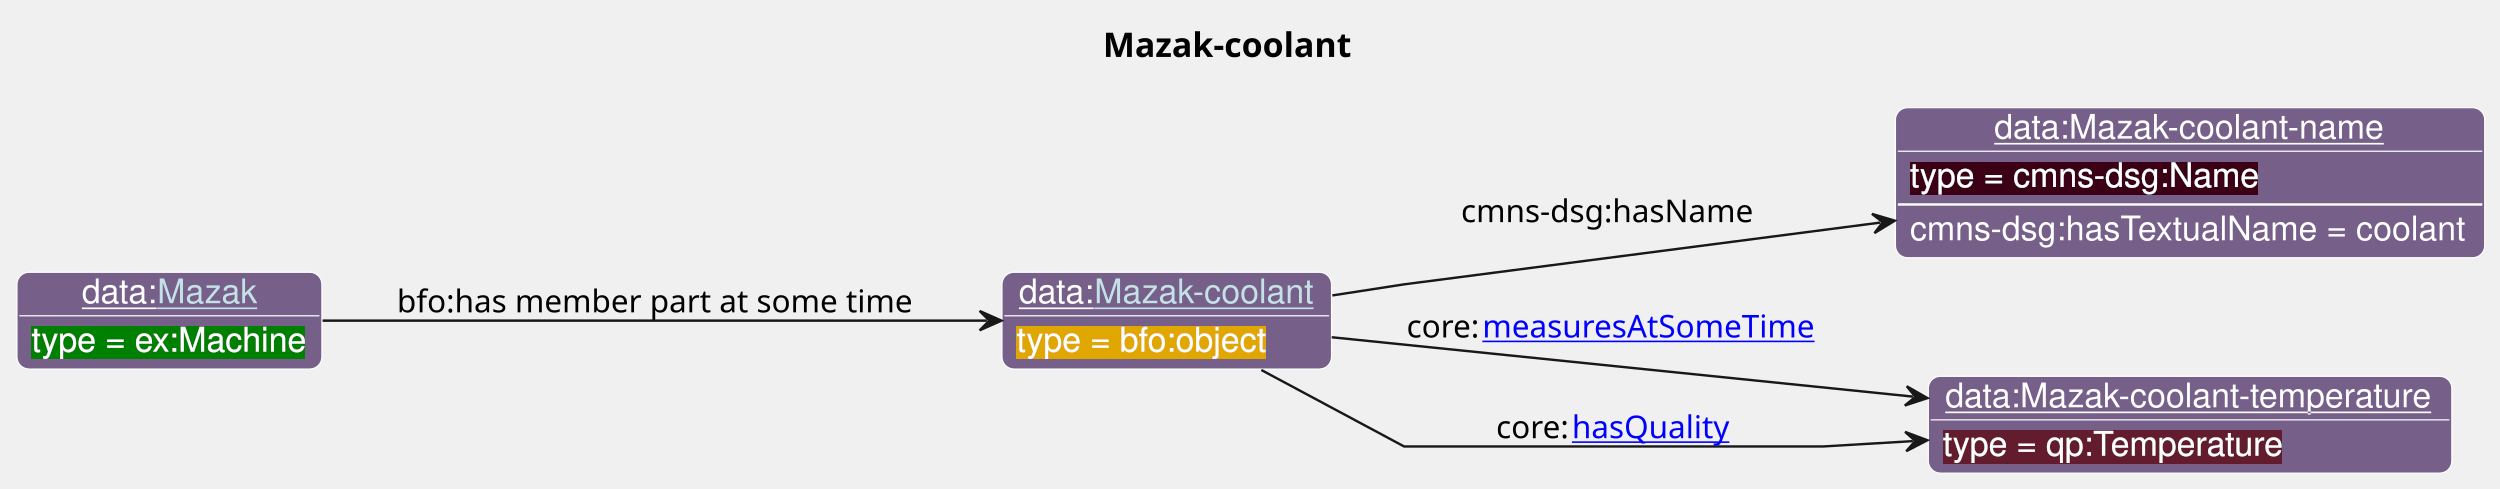
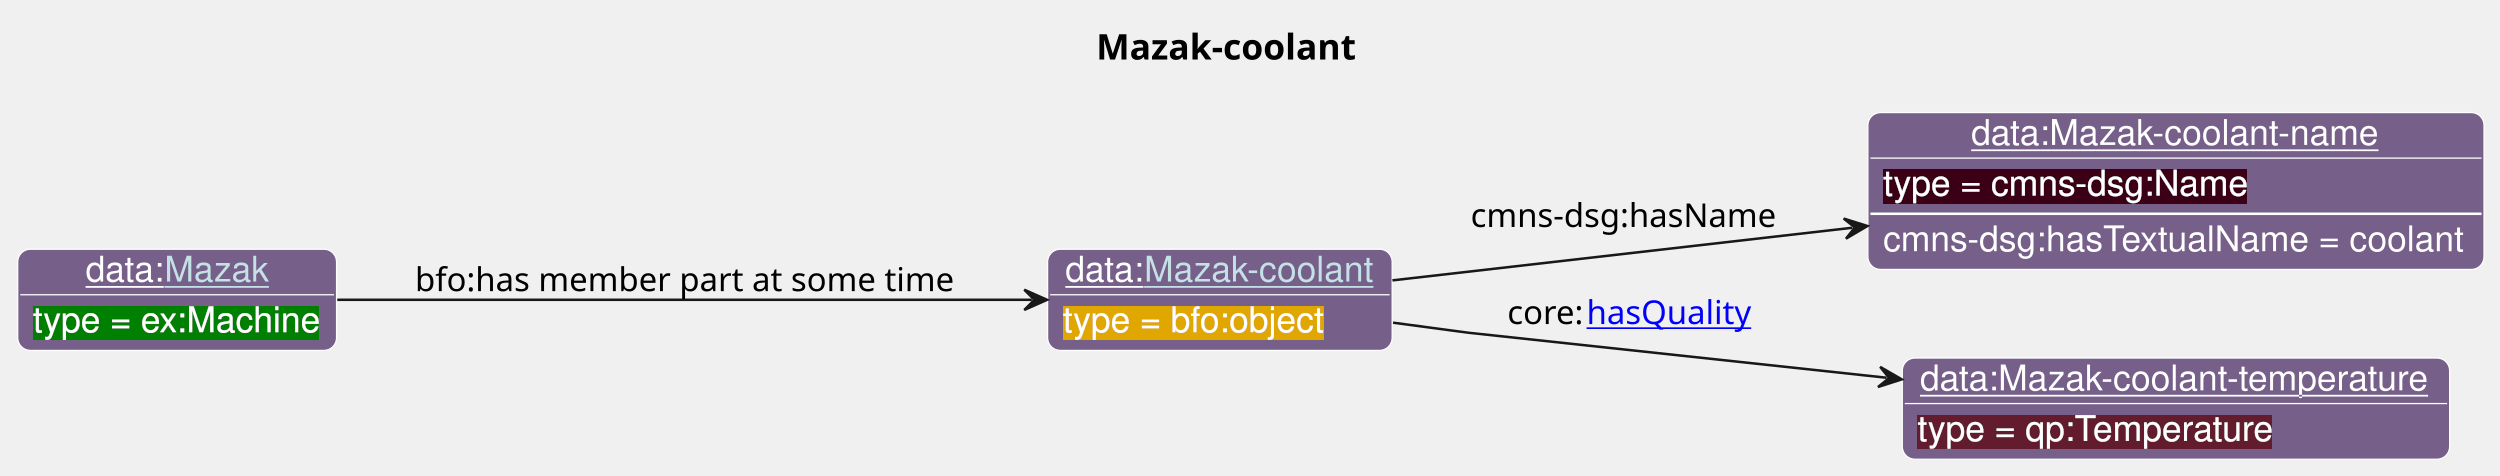
- <svg xmlns="http://www.w3.org/2000/svg" xmlns:xlink="http://www.w3.org/1999/xlink" contentStyleType="text/css" data-diagram-type="CLASS" height="202px" preserveAspectRatio="none" style="width:1033px;height:202px;background:#FFFFFF;" version="1.1" viewBox="0 0 1033 202" width="1033px" zoomAndPan="magnify">
+ <svg xmlns="http://www.w3.org/2000/svg" xmlns:xlink="http://www.w3.org/1999/xlink" contentStyleType="text/css" data-diagram-type="CLASS" height="188px" preserveAspectRatio="none" style="width:988px;height:188px;background:#FFFFFF;" version="1.1" viewBox="0 0 988 188" width="988px" zoomAndPan="magnify">
  <defs>
-     <filter height="1" id="bs3qx03na6hur0" width="1" x="0" y="0">
+     <filter height="1" id="bhz8lvieo2c2v0" width="1" x="0" y="0">
      <feFlood flood-color="#DFA702" result="flood" />
      <feComposite in="SourceGraphic" in2="flood" operator="over" />
    </filter>
-     <filter height="1" id="bs3qx03na6hur1" width="1" x="0" y="0">
+     <filter height="1" id="bhz8lvieo2c2v1" width="1" x="0" y="0">
      <feFlood flood-color="#3A0519" result="flood" />
      <feComposite in="SourceGraphic" in2="flood" operator="over" />
    </filter>
-     <filter height="1" id="bs3qx03na6hur2" width="1" x="0" y="0">
+     <filter height="1" id="bhz8lvieo2c2v2" width="1" x="0" y="0">
      <feFlood flood-color="#641B2E" result="flood" />
      <feComposite in="SourceGraphic" in2="flood" operator="over" />
    </filter>
-     <filter height="1" id="bs3qx03na6hur3" width="1" x="0" y="0">
+     <filter height="1" id="bhz8lvieo2c2v3" width="1" x="0" y="0">
      <feFlood flood-color="#008000" result="flood" />
      <feComposite in="SourceGraphic" in2="flood" operator="over" />
    </filter>
  </defs>
  <g>
-     <text fill="#000000" font-family="sans-serif" font-size="14" font-weight="bold" lengthAdjust="spacing" textLength="108.227" x="455.731" y="23.535">Mazak-coolant</text>
+     <text fill="#000000" font-family="sans-serif" font-size="14" font-weight="bold" lengthAdjust="spacing" textLength="108.227" x="433.231" y="23.535">Mazak-coolant</text>
    <g class="entity" data-entity="o1" data-source-line="131" data-uid="ent0002" id="entity_o1">
-       <rect fill="#76608A" height="40" rx="5" ry="5" style="stroke:#FFFFFF;stroke-width:0.5;" width="136.179" x="414.01" y="112.488" />
-       <text fill="#FFFFFF" font-family="Helvetica" font-size="14" lengthAdjust="spacing" text-decoration="underline" textLength="31.138" x="421.01" y="125.269">data:</text>
+       <rect fill="#76608A" height="40" rx="5" ry="5" style="stroke:#FFFFFF;stroke-width:0.5;" width="136.179" x="414.01" y="98.488" />
+       <text fill="#FFFFFF" font-family="Helvetica" font-size="14" lengthAdjust="spacing" text-decoration="underline" textLength="31.138" x="421.01" y="111.269">data:</text>
      <a href="./Mazak-coolant.html" target="_top" title="./Mazak-coolant.html" xlink:actuate="onRequest" xlink:href="./Mazak-coolant.html" xlink:show="new" xlink:title="./Mazak-coolant.html" xlink:type="simple">
-         <text fill="#C4E1E6" font-family="Helvetica" font-size="14" lengthAdjust="spacing" text-decoration="underline" textLength="91.041" x="452.148" y="125.269">Mazak-coolant</text>
+         <text fill="#C4E1E6" font-family="Helvetica" font-size="14" lengthAdjust="spacing" text-decoration="underline" textLength="91.041" x="452.148" y="111.269">Mazak-coolant</text>
      </a>
-       <line style="stroke:#FFFFFF;stroke-width:0.5;" x1="415.01" x2="549.189" y1="130.488" y2="130.488" />
-       <text fill="#FFFFFF" filter="url(#bs3qx03na6hur0)" font-family="Helvetica" font-size="14" lengthAdjust="spacing" textLength="103.127" x="420.01" y="145.269">type = bfo:object</text>
+       <line style="stroke:#FFFFFF;stroke-width:0.5;" x1="415.01" x2="549.189" y1="116.488" y2="116.488" />
+       <text fill="#FFFFFF" filter="url(#bhz8lvieo2c2v0)" font-family="Helvetica" font-size="14" lengthAdjust="spacing" textLength="103.127" x="420.01" y="131.269">type = bfo:object</text>
    </g>
    <g class="entity" data-entity="o2" data-source-line="131" data-uid="ent0003" id="entity_o2">
-       <rect fill="#76608A" height="62" rx="5" ry="5" style="stroke:#FFFFFF;stroke-width:0.5;" width="243.499" x="783.19" y="44.488" />
-       <text fill="#FFFFFF" font-family="Helvetica" font-size="14" lengthAdjust="spacing" text-decoration="underline" textLength="161.861" x="824.009" y="57.269">data:Mazak-coolant-name</text>
-       <line style="stroke:#FFFFFF;stroke-width:0.5;" x1="784.19" x2="1025.689" y1="62.488" y2="62.488" />
-       <text fill="#FFFFFF" filter="url(#bs3qx03na6hur1)" font-family="Helvetica" font-size="14" lengthAdjust="spacing" textLength="144.334" x="789.19" y="77.269">type = cmns-dsg:Name</text>
-       <line style="stroke:#FFFFFF;stroke-width:1;" x1="784.19" x2="1025.689" y1="84.488" y2="84.488" />
-       <text fill="#FFFFFF" font-family="Helvetica" font-size="14" lengthAdjust="spacing" textLength="231.499" x="789.19" y="99.269">cmns-dsg:hasTextualName = coolant</text>
+       <rect fill="#76608A" height="62" rx="5" ry="5" style="stroke:#FFFFFF;stroke-width:0.5;" width="243.499" x="738.19" y="44.488" />
+       <text fill="#FFFFFF" font-family="Helvetica" font-size="14" lengthAdjust="spacing" text-decoration="underline" textLength="161.861" x="779.009" y="57.269">data:Mazak-coolant-name</text>
+       <line style="stroke:#FFFFFF;stroke-width:0.5;" x1="739.19" x2="980.689" y1="62.488" y2="62.488" />
+       <text fill="#FFFFFF" filter="url(#bhz8lvieo2c2v1)" font-family="Helvetica" font-size="14" lengthAdjust="spacing" textLength="144.334" x="744.19" y="77.269">type = cmns-dsg:Name</text>
+       <line style="stroke:#FFFFFF;stroke-width:1;" x1="739.19" x2="980.689" y1="84.488" y2="84.488" />
+       <text fill="#FFFFFF" font-family="Helvetica" font-size="14" lengthAdjust="spacing" textLength="231.499" x="744.19" y="99.269">cmns-dsg:hasTextualName = coolant</text>
    </g>
    <g class="entity" data-entity="o3" data-source-line="131" data-uid="ent0004" id="entity_o3">
-       <rect fill="#76608A" height="40" rx="5" ry="5" style="stroke:#FFFFFF;stroke-width:0.5;" width="216.323" x="796.78" y="155.488" />
-       <text fill="#FFFFFF" font-family="Helvetica" font-size="14" lengthAdjust="spacing" text-decoration="underline" textLength="202.323" x="803.78" y="168.269">data:Mazak-coolant-temperature</text>
-       <line style="stroke:#FFFFFF;stroke-width:0.5;" x1="797.78" x2="1012.103" y1="173.488" y2="173.488" />
-       <text fill="#FFFFFF" filter="url(#bs3qx03na6hur2)" font-family="Helvetica" font-size="14" lengthAdjust="spacing" textLength="142.023" x="802.78" y="188.269">type = qp:Temperature</text>
+       <rect fill="#76608A" height="40" rx="5" ry="5" style="stroke:#FFFFFF;stroke-width:0.5;" width="216.323" x="751.78" y="141.488" />
+       <text fill="#FFFFFF" font-family="Helvetica" font-size="14" lengthAdjust="spacing" text-decoration="underline" textLength="202.323" x="758.78" y="154.269">data:Mazak-coolant-temperature</text>
+       <line style="stroke:#FFFFFF;stroke-width:0.5;" x1="752.78" x2="967.103" y1="159.488" y2="159.488" />
+       <text fill="#FFFFFF" filter="url(#bhz8lvieo2c2v2)" font-family="Helvetica" font-size="14" lengthAdjust="spacing" textLength="142.023" x="757.78" y="174.269">type = qp:Temperature</text>
    </g>
    <g class="entity" data-entity="o4" data-source-line="131" data-uid="ent0005" id="entity_o4">
-       <rect fill="#76608A" height="40" rx="5" ry="5" style="stroke:#FFFFFF;stroke-width:0.5;" width="126.01" x="7" y="112.488" />
-       <text fill="#FFFFFF" font-family="Helvetica" font-size="14" lengthAdjust="spacing" text-decoration="underline" textLength="31.138" x="33.819" y="125.269">data:</text>
+       <rect fill="#76608A" height="40" rx="5" ry="5" style="stroke:#FFFFFF;stroke-width:0.5;" width="126.01" x="7" y="98.488" />
+       <text fill="#FFFFFF" font-family="Helvetica" font-size="14" lengthAdjust="spacing" text-decoration="underline" textLength="31.138" x="33.819" y="111.269">data:</text>
      <a href="./Mazak.html" target="_top" title="./Mazak.html" xlink:actuate="onRequest" xlink:href="./Mazak.html" xlink:show="new" xlink:title="./Mazak.html" xlink:type="simple">
-         <text fill="#C4E1E6" font-family="Helvetica" font-size="14" lengthAdjust="spacing" text-decoration="underline" textLength="41.234" x="64.957" y="125.269">Mazak</text>
+         <text fill="#C4E1E6" font-family="Helvetica" font-size="14" lengthAdjust="spacing" text-decoration="underline" textLength="41.234" x="64.957" y="111.269">Mazak</text>
      </a>
-       <line style="stroke:#FFFFFF;stroke-width:0.5;" x1="8" x2="132.01" y1="130.488" y2="130.488" />
-       <text fill="#FFFFFF" filter="url(#bs3qx03na6hur3)" font-family="Helvetica" font-size="14" lengthAdjust="spacing" textLength="114.01" x="13" y="145.269">type = ex:Machine</text>
+       <line style="stroke:#FFFFFF;stroke-width:0.5;" x1="8" x2="132.01" y1="116.488" y2="116.488" />
+       <text fill="#FFFFFF" filter="url(#bhz8lvieo2c2v3)" font-family="Helvetica" font-size="14" lengthAdjust="spacing" textLength="114.01" x="13" y="131.269">type = ex:Machine</text>
    </g>
    <g class="link" data-entity-1="o1" data-entity-2="o2" data-source-line="195" data-uid="lnk6" id="link_o1_o2">
-       <path codeLine="195" d="M550.53,122.068 C567.1,119.508 580.19,117.488 580.19,117.488 C580.19,117.488 685.02,103.89 776.98,91.96" fill="none" id="o1-to-o2" style="stroke:#181818;stroke-width:1;" />
-       <polygon fill="#181818" points="782.93,91.188,773.49,88.379,777.972,91.832,774.519,96.313,782.93,91.188" style="stroke:#181818;stroke-width:1;" />
-       <text fill="#000000" font-family="sans-serif" font-size="13" lengthAdjust="spacing" textLength="126.077" x="603.69" y="91.797">cmns-dsg:hasName</text>
+       <path codeLine="195" d="M550.29,110.798 C602.34,104.848 669.849,97.121 732.049,90.001" fill="none" id="o1-to-o2" style="stroke:#181818;stroke-width:1;" />
+       <polygon fill="#181818" points="738.01,89.318,728.614,86.368,733.042,89.887,729.523,94.316,738.01,89.318" style="stroke:#181818;stroke-width:1;" />
+       <text fill="#000000" font-family="sans-serif" font-size="13" lengthAdjust="spacing" textLength="126.077" x="581.19" y="89.707">cmns-dsg:hasName</text>
    </g>
    <g class="link" data-entity-1="o1" data-entity-2="o3" data-source-line="195" data-uid="lnk7" id="link_o1_o3">
-       <path codeLine="195" d="M550.25,139.348 C616.5,146.118 712.871,155.969 790.451,163.889" fill="none" id="o1-to-o3" style="stroke:#181818;stroke-width:1;" />
-       <polygon fill="#181818" points="796.42,164.498,787.873,159.605,791.446,163.99,787.06,167.564,796.42,164.498" style="stroke:#181818;stroke-width:1;" />
-       <text fill="#000000" font-family="sans-serif" font-size="13" lengthAdjust="spacing" textLength="31.319" x="581.19" y="139.447">core:</text>
-       <a href="https://spec.industrialontologies.org/ontology/core/Core/measuresAtSomeTime" target="_top" title="https://spec.industrialontologies.org/ontology/core/Core/measuresAtSomeTime" xlink:actuate="onRequest" xlink:href="https://spec.industrialontologies.org/ontology/core/Core/measuresAtSomeTime" xlink:show="new" xlink:title="https://spec.industrialontologies.org/ontology/core/Core/measuresAtSomeTime" xlink:type="simple">
-         <text fill="#0000FF" font-family="sans-serif" font-size="13" lengthAdjust="spacing" text-decoration="underline" textLength="139.998" x="612.509" y="139.447">measuresAtSomeTime</text>
+       <path codeLine="195" d="M550.53,127.518 C567.1,129.738 580.19,131.488 580.19,131.488 C580.19,131.488 667.074,140.836 745.594,149.286" fill="none" id="o1-to-o3" style="stroke:#181818;stroke-width:1;" />
+       <polygon fill="#181818" points="751.56,149.928,743.04,144.988,746.589,149.393,742.184,152.942,751.56,149.928" style="stroke:#181818;stroke-width:1;" />
+       <text fill="#000000" font-family="sans-serif" font-size="13" lengthAdjust="spacing" textLength="31.319" x="595.69" y="128.057">core:</text>
+       <a href="https://spec.industrialontologies.org/ontology/core/Core/hasQuality" target="_top" title="https://spec.industrialontologies.org/ontology/core/Core/hasQuality" xlink:actuate="onRequest" xlink:href="https://spec.industrialontologies.org/ontology/core/Core/hasQuality" xlink:show="new" xlink:title="https://spec.industrialontologies.org/ontology/core/Core/hasQuality" xlink:type="simple">
+         <text fill="#0000FF" font-family="sans-serif" font-size="13" lengthAdjust="spacing" text-decoration="underline" textLength="66.39" x="627.009" y="128.057">hasQuality</text>
      </a>
    </g>
-     <g class="link" data-entity-1="o1" data-entity-2="o3" data-source-line="195" data-uid="lnk8" id="link_o1_o3">
-       <path codeLine="195" d="M521.19,152.888 C548.39,167.458 580.19,184.488 580.19,184.488 C580.19,184.488 753.19,184.488 753.19,184.488 C753.19,184.488 766.041,183.727 790.401,182.267" fill="none" id="o1-to-o3-1" style="stroke:#181818;stroke-width:1;" />
-       <polygon fill="#181818" points="796.39,181.908,787.167,178.454,791.399,182.207,787.645,186.44,796.39,181.908" style="stroke:#181818;stroke-width:1;" />
-       <text fill="#000000" font-family="sans-serif" font-size="13" lengthAdjust="spacing" textLength="31.319" x="618.19" y="181.057">core:</text>
-       <a href="https://spec.industrialontologies.org/ontology/core/Core/hasQuality" target="_top" title="https://spec.industrialontologies.org/ontology/core/Core/hasQuality" xlink:actuate="onRequest" xlink:href="https://spec.industrialontologies.org/ontology/core/Core/hasQuality" xlink:show="new" xlink:title="https://spec.industrialontologies.org/ontology/core/Core/hasQuality" xlink:type="simple">
-         <text fill="#0000FF" font-family="sans-serif" font-size="13" lengthAdjust="spacing" text-decoration="underline" textLength="66.39" x="649.509" y="181.057">hasQuality</text>
-       </a>
-     </g>
-     <g class="link" data-entity-1="o4" data-entity-2="o1" data-source-line="195" data-uid="lnk9" id="link_o4_o1">
-       <path codeLine="195" d="M133.29,132.488 C208.91,132.488 329.97,132.488 407.79,132.488" fill="none" id="o4-to-o1" style="stroke:#181818;stroke-width:1;" />
-       <polygon fill="#181818" points="413.79,132.488,404.79,128.488,408.79,132.488,404.79,136.488,413.79,132.488" style="stroke:#181818;stroke-width:1;" />
-       <text fill="#000000" font-family="sans-serif" font-size="13" lengthAdjust="spacing" textLength="219.337" x="164.01" y="129.057">bfo:has member part at some time</text>
+     <g class="link" data-entity-1="o4" data-entity-2="o1" data-source-line="195" data-uid="lnk8" id="link_o4_o1">
+       <path codeLine="195" d="M133.29,118.488 C208.91,118.488 329.97,118.488 407.79,118.488" fill="none" id="o4-to-o1" style="stroke:#181818;stroke-width:1;" />
+       <polygon fill="#181818" points="413.79,118.488,404.79,114.488,408.79,118.488,404.79,122.488,413.79,118.488" style="stroke:#181818;stroke-width:1;" />
+       <text fill="#000000" font-family="sans-serif" font-size="13" lengthAdjust="spacing" textLength="219.337" x="164.01" y="115.057">bfo:has member part at some time</text>
    </g>
  </g>
</svg>
